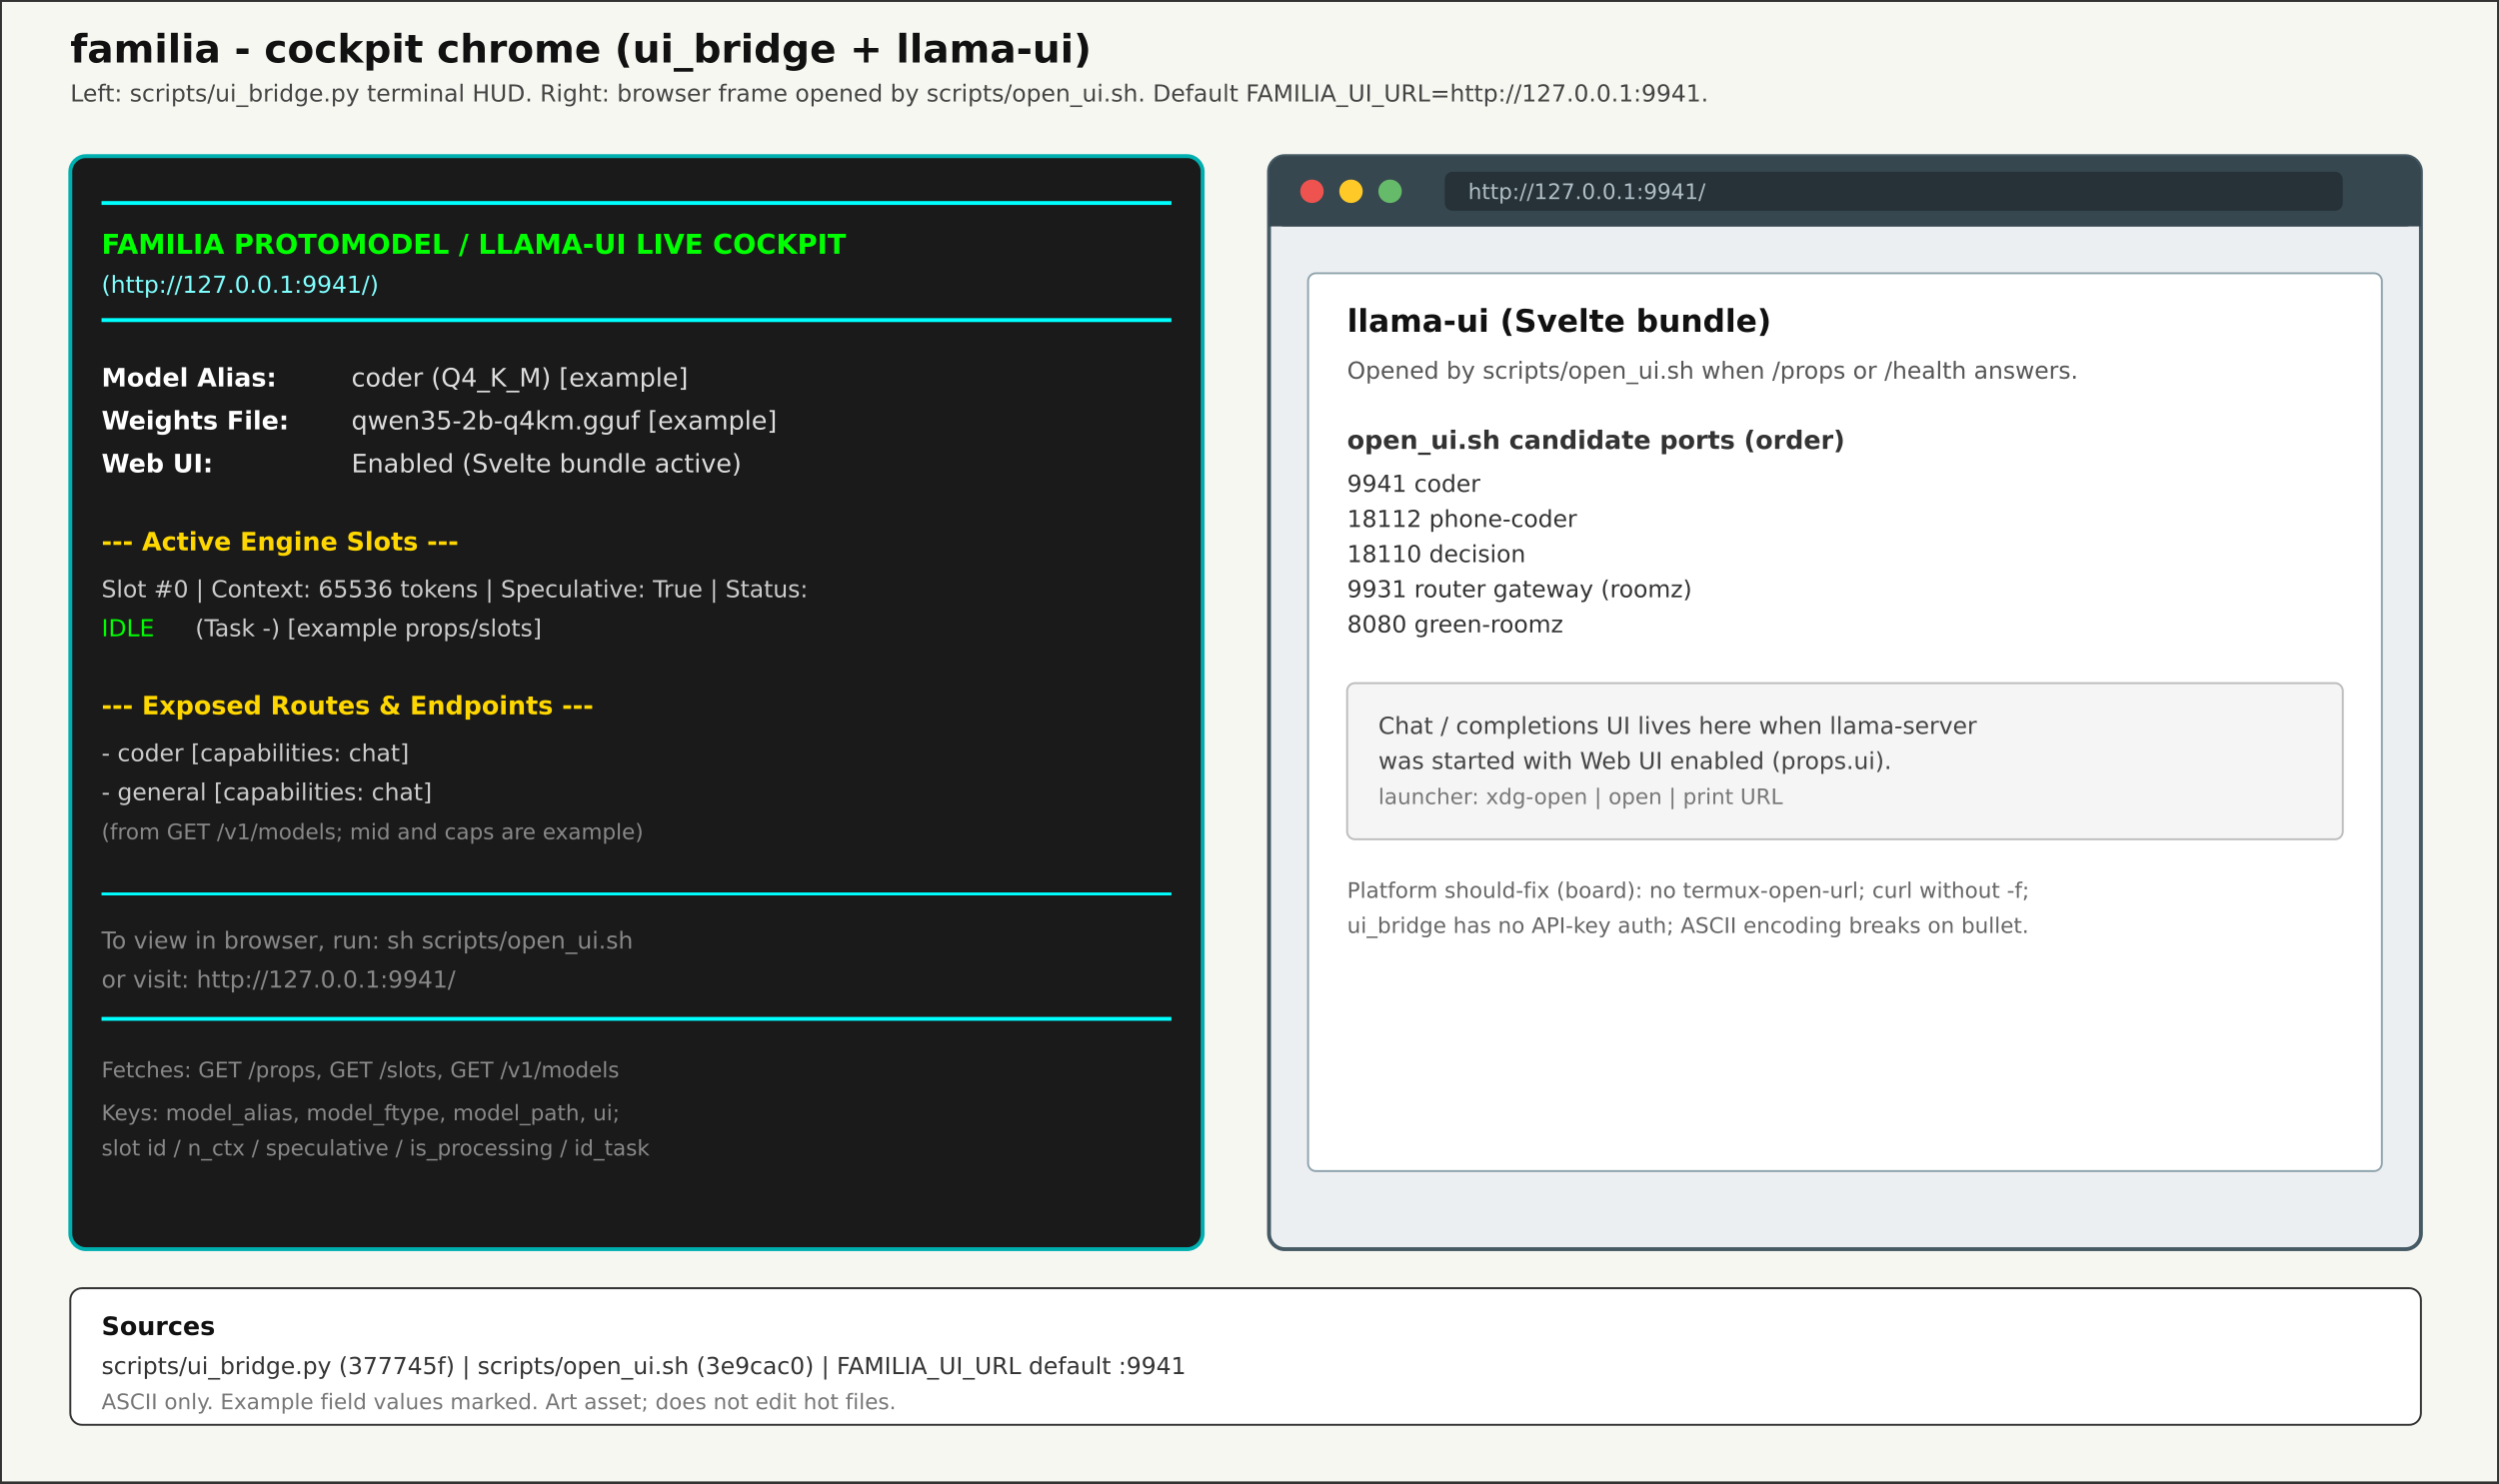
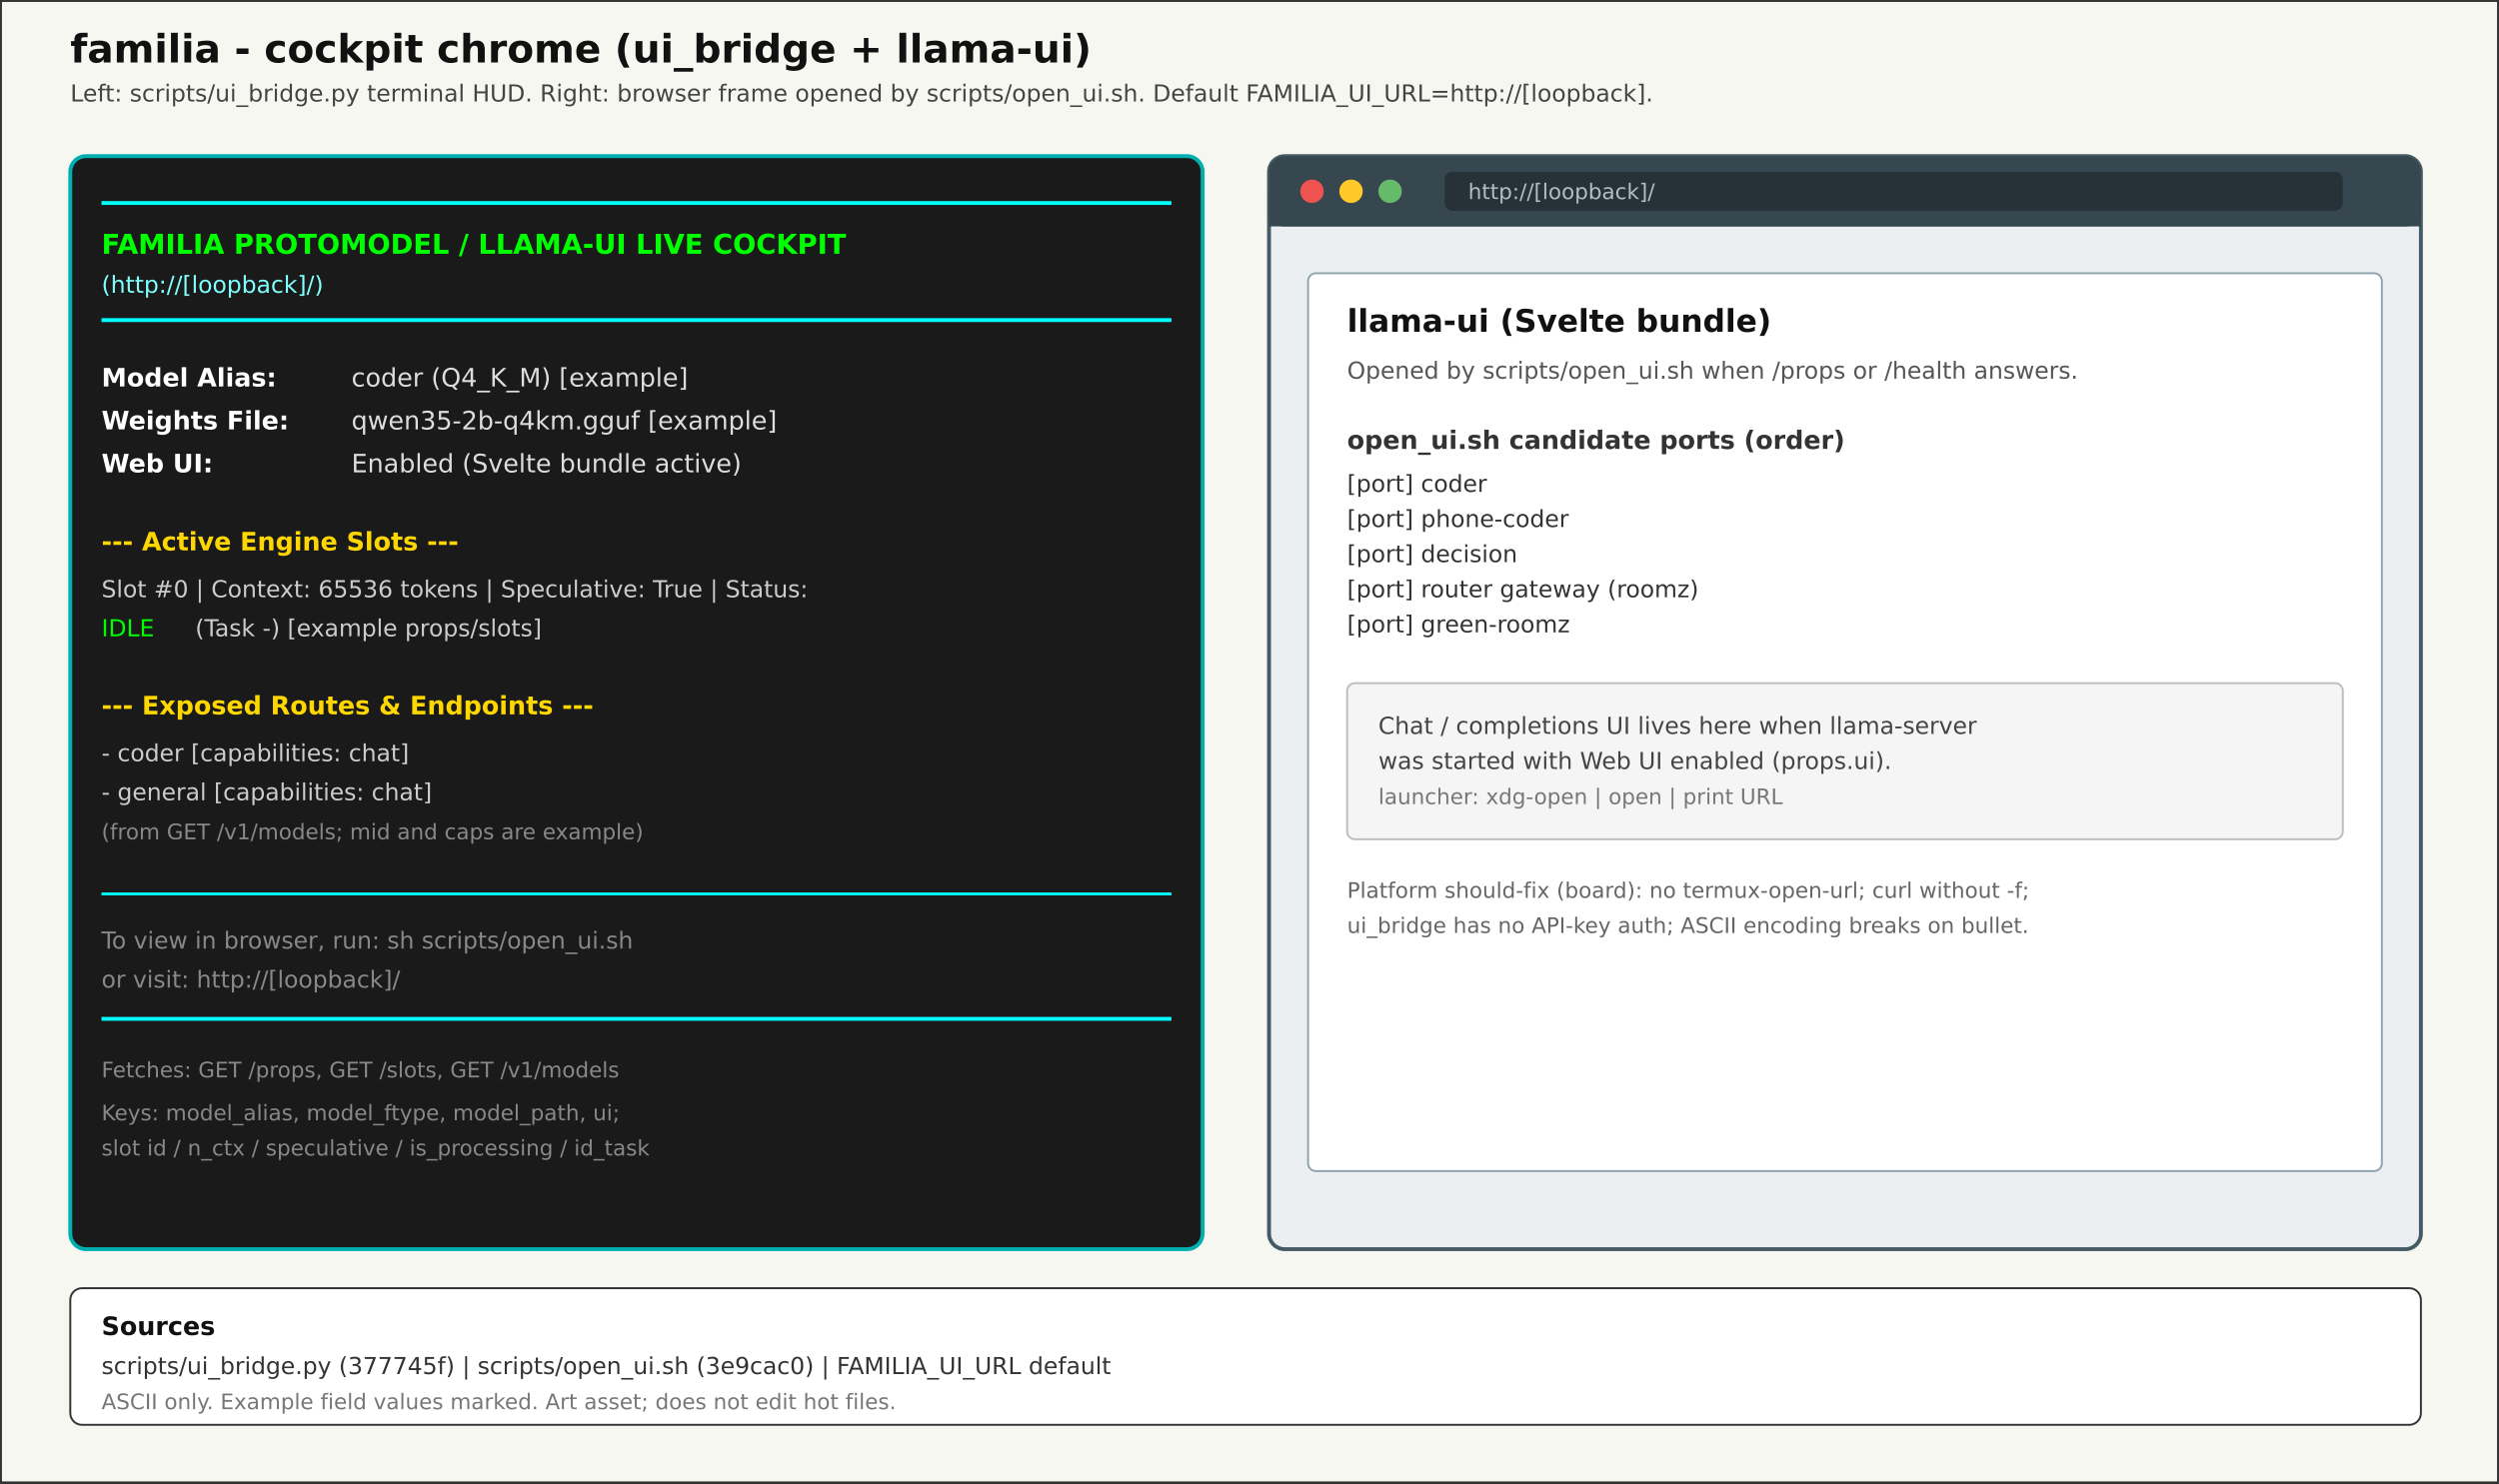
<svg xmlns="http://www.w3.org/2000/svg" width="1280" height="760" viewBox="0 0 1280 760">
  <defs>
    <clipPath id="hudClip">
      <rect x="40" y="84" width="572" height="552" rx="6" />
    </clipPath>
  </defs>
  <rect width="1280" height="760" fill="#f7f7f2" stroke="#333" stroke-width="2" />
  <text x="36" y="32" font-family="DejaVu Sans, Arial, sans-serif" font-size="20" font-weight="bold" fill="#111">familia - cockpit chrome (ui_bridge + llama-ui)</text>
-   <text x="36" y="52" font-family="DejaVu Sans, Arial, sans-serif" font-size="12" fill="#444">Left: scripts/ui_bridge.py terminal HUD. Right: browser frame opened by scripts/open_ui.sh. Default FAMILIA_UI_URL=http://127.0.0.1:9941.</text>
+   <text x="36" y="52" font-family="DejaVu Sans, Arial, sans-serif" font-size="12" fill="#444">Left: scripts/ui_bridge.py terminal HUD. Right: browser frame opened by scripts/open_ui.sh. Default FAMILIA_UI_URL=http://[loopback].</text>
  <rect x="36" y="80" width="580" height="560" rx="8" fill="#1a1a1a" stroke="#00afaf" stroke-width="2" />
  <g clip-path="url(#hudClip)">
    <line x1="52" y1="104" x2="600" y2="104" stroke="#00ffff" stroke-width="2" />
    <text x="52" y="130" font-family="DejaVu Sans, Arial, sans-serif" font-size="14" font-weight="bold" fill="#00ff00">  FAMILIA PROTOMODEL / LLAMA-UI LIVE COCKPIT</text>
-     <text x="52" y="150" font-family="DejaVu Sans, Arial, sans-serif" font-size="12" fill="#80ffff">  (http://127.0.0.1:9941/)</text>
+     <text x="52" y="150" font-family="DejaVu Sans, Arial, sans-serif" font-size="12" fill="#80ffff">  (http://[loopback]/)</text>
    <line x1="52" y1="164" x2="600" y2="164" stroke="#00ffff" stroke-width="2" />
    <text x="52" y="198" font-family="DejaVu Sans, Arial, sans-serif" font-size="13" font-weight="bold" fill="#ffffff">Model Alias:</text>
    <text x="180" y="198" font-family="DejaVu Sans, Arial, sans-serif" font-size="13" fill="#dddddd">coder (Q4_K_M)   [example]</text>
    <text x="52" y="220" font-family="DejaVu Sans, Arial, sans-serif" font-size="13" font-weight="bold" fill="#ffffff">Weights File:</text>
    <text x="180" y="220" font-family="DejaVu Sans, Arial, sans-serif" font-size="13" fill="#dddddd">qwen35-2b-q4km.gguf   [example]</text>
    <text x="52" y="242" font-family="DejaVu Sans, Arial, sans-serif" font-size="13" font-weight="bold" fill="#ffffff">Web UI:</text>
    <text x="180" y="242" font-family="DejaVu Sans, Arial, sans-serif" font-size="13" fill="#dddddd">Enabled (Svelte bundle active)</text>
    <text x="52" y="282" font-family="DejaVu Sans, Arial, sans-serif" font-size="13" font-weight="bold" fill="#ffd700">--- Active Engine Slots ---</text>
    <text x="52" y="306" font-family="DejaVu Sans, Arial, sans-serif" font-size="12" fill="#cccccc">  Slot #0 | Context: 65536 tokens | Speculative: True | Status:</text>
    <text x="52" y="326" font-family="DejaVu Sans, Arial, sans-serif" font-size="12" fill="#00ff00">  IDLE</text>
    <text x="100" y="326" font-family="DejaVu Sans, Arial, sans-serif" font-size="12" fill="#cccccc">(Task -)   [example props/slots]</text>
    <text x="52" y="366" font-family="DejaVu Sans, Arial, sans-serif" font-size="13" font-weight="bold" fill="#ffd700">--- Exposed Routes &amp; Endpoints ---</text>
    <text x="52" y="390" font-family="DejaVu Sans, Arial, sans-serif" font-size="12" fill="#cccccc">  - coder           [capabilities: chat]</text>
    <text x="52" y="410" font-family="DejaVu Sans, Arial, sans-serif" font-size="12" fill="#cccccc">  - general         [capabilities: chat]</text>
    <text x="52" y="430" font-family="DejaVu Sans, Arial, sans-serif" font-size="11" fill="#888888">  (from GET /v1/models; mid and caps are example)</text>
    <line x1="52" y1="458" x2="600" y2="458" stroke="#00ffff" stroke-width="1.5" />
    <text x="52" y="486" font-family="DejaVu Sans, Arial, sans-serif" font-size="12" fill="#888888">  To view in browser, run: sh scripts/open_ui.sh</text>
-     <text x="52" y="506" font-family="DejaVu Sans, Arial, sans-serif" font-size="12" fill="#888888">  or visit: http://127.0.0.1:9941/</text>
+     <text x="52" y="506" font-family="DejaVu Sans, Arial, sans-serif" font-size="12" fill="#888888">  or visit: http://[loopback]/</text>
    <line x1="52" y1="522" x2="600" y2="522" stroke="#00ffff" stroke-width="2" />
    <text x="52" y="552" font-family="DejaVu Sans, Arial, sans-serif" font-size="11" fill="#888888">Fetches: GET /props, GET /slots, GET /v1/models</text>
    <text x="52" y="574" font-family="DejaVu Sans, Arial, sans-serif" font-size="11" fill="#888888">Keys: model_alias, model_ftype, model_path, ui;</text>
    <text x="52" y="592" font-family="DejaVu Sans, Arial, sans-serif" font-size="11" fill="#888888">      slot id / n_ctx / speculative / is_processing / id_task</text>
  </g>
  <rect x="650" y="80" width="590" height="560" rx="8" fill="#eceff1" stroke="#455a64" stroke-width="2" />
  <rect x="650" y="80" width="590" height="36" rx="8" fill="#37474f" />
  <rect x="650" y="100" width="590" height="16" fill="#37474f" />
  <circle cx="672" cy="98" r="6" fill="#ef5350" />
  <circle cx="692" cy="98" r="6" fill="#ffca28" />
  <circle cx="712" cy="98" r="6" fill="#66bb6a" />
  <rect x="740" y="88" width="460" height="20" rx="4" fill="#263238" />
-   <text x="752" y="102" font-family="DejaVu Sans, Arial, sans-serif" font-size="11" fill="#b0bec5">http://127.0.0.1:9941/</text>
+   <text x="752" y="102" font-family="DejaVu Sans, Arial, sans-serif" font-size="11" fill="#b0bec5">http://[loopback]/</text>
  <rect x="670" y="140" width="550" height="460" rx="4" fill="#ffffff" stroke="#90a4ae" stroke-width="1" />
  <text x="690" y="170" font-family="DejaVu Sans, Arial, sans-serif" font-size="16" font-weight="bold" fill="#111">llama-ui (Svelte bundle)</text>
  <text x="690" y="194" font-family="DejaVu Sans, Arial, sans-serif" font-size="12" fill="#555">Opened by scripts/open_ui.sh when /props or /health answers.</text>
  <text x="690" y="230" font-family="DejaVu Sans, Arial, sans-serif" font-size="13" font-weight="bold" fill="#333">open_ui.sh candidate ports (order)</text>
-   <text x="690" y="252" font-family="DejaVu Sans, Arial, sans-serif" font-size="12" fill="#333">9941  coder</text>
-   <text x="690" y="270" font-family="DejaVu Sans, Arial, sans-serif" font-size="12" fill="#333">18112 phone-coder</text>
-   <text x="690" y="288" font-family="DejaVu Sans, Arial, sans-serif" font-size="12" fill="#333">18110 decision</text>
-   <text x="690" y="306" font-family="DejaVu Sans, Arial, sans-serif" font-size="12" fill="#333">9931  router gateway (roomz)</text>
-   <text x="690" y="324" font-family="DejaVu Sans, Arial, sans-serif" font-size="12" fill="#333">8080  green-roomz</text>
+   <text x="690" y="252" font-family="DejaVu Sans, Arial, sans-serif" font-size="12" fill="#333">[port] coder</text>
+   <text x="690" y="270" font-family="DejaVu Sans, Arial, sans-serif" font-size="12" fill="#333">[port] phone-coder</text>
+   <text x="690" y="288" font-family="DejaVu Sans, Arial, sans-serif" font-size="12" fill="#333">[port] decision</text>
+   <text x="690" y="306" font-family="DejaVu Sans, Arial, sans-serif" font-size="12" fill="#333">[port] router gateway (roomz)</text>
+   <text x="690" y="324" font-family="DejaVu Sans, Arial, sans-serif" font-size="12" fill="#333">[port] green-roomz</text>
  <rect x="690" y="350" width="510" height="80" rx="4" fill="#f5f5f5" stroke="#bdbdbd" />
  <text x="706" y="376" font-family="DejaVu Sans, Arial, sans-serif" font-size="12" fill="#444">Chat / completions UI lives here when llama-server</text>
  <text x="706" y="394" font-family="DejaVu Sans, Arial, sans-serif" font-size="12" fill="#444">was started with Web UI enabled (props.ui).</text>
  <text x="706" y="412" font-family="DejaVu Sans, Arial, sans-serif" font-size="11" fill="#777">launcher: xdg-open | open | print URL</text>
  <text x="690" y="460" font-family="DejaVu Sans, Arial, sans-serif" font-size="11" fill="#666">Platform should-fix (board): no termux-open-url; curl without -f;</text>
  <text x="690" y="478" font-family="DejaVu Sans, Arial, sans-serif" font-size="11" fill="#666">ui_bridge has no API-key auth; ASCII encoding breaks on bullet.</text>
  <rect x="36" y="660" width="1204" height="70" rx="6" fill="#fff" stroke="#333" stroke-width="1" />
  <text x="52" y="684" font-family="DejaVu Sans, Arial, sans-serif" font-size="13" font-weight="bold" fill="#111">Sources</text>
-   <text x="52" y="704" font-family="DejaVu Sans, Arial, sans-serif" font-size="12" fill="#333">scripts/ui_bridge.py (377745f) | scripts/open_ui.sh (3e9cac0) | FAMILIA_UI_URL default :9941</text>
+   <text x="52" y="704" font-family="DejaVu Sans, Arial, sans-serif" font-size="12" fill="#333">scripts/ui_bridge.py (377745f) | scripts/open_ui.sh (3e9cac0) | FAMILIA_UI_URL default </text>
  <text x="52" y="722" font-family="DejaVu Sans, Arial, sans-serif" font-size="11" fill="#777">ASCII only. Example field values marked. Art asset; does not edit hot files.</text>
</svg>
